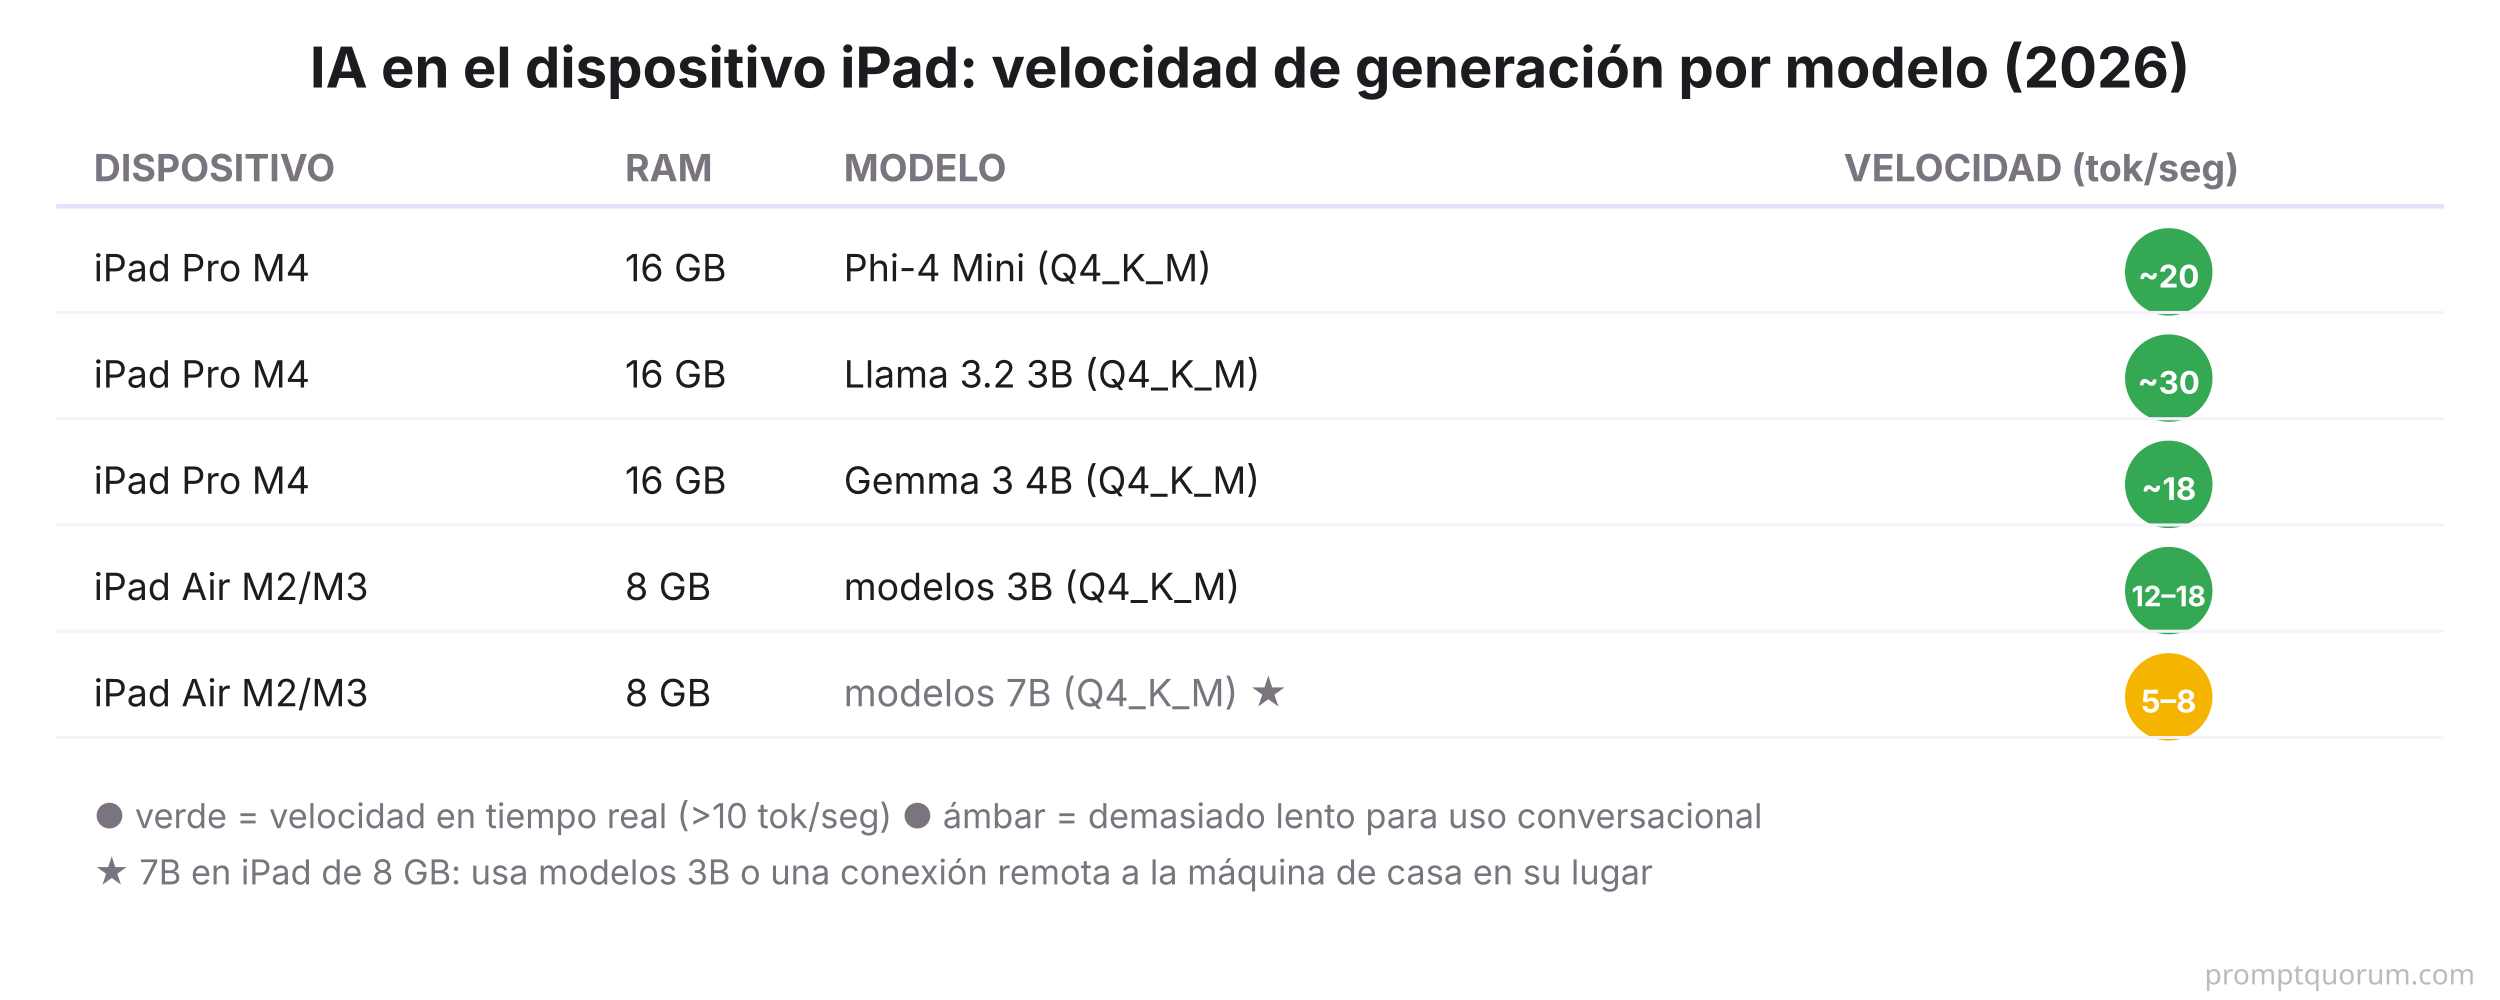
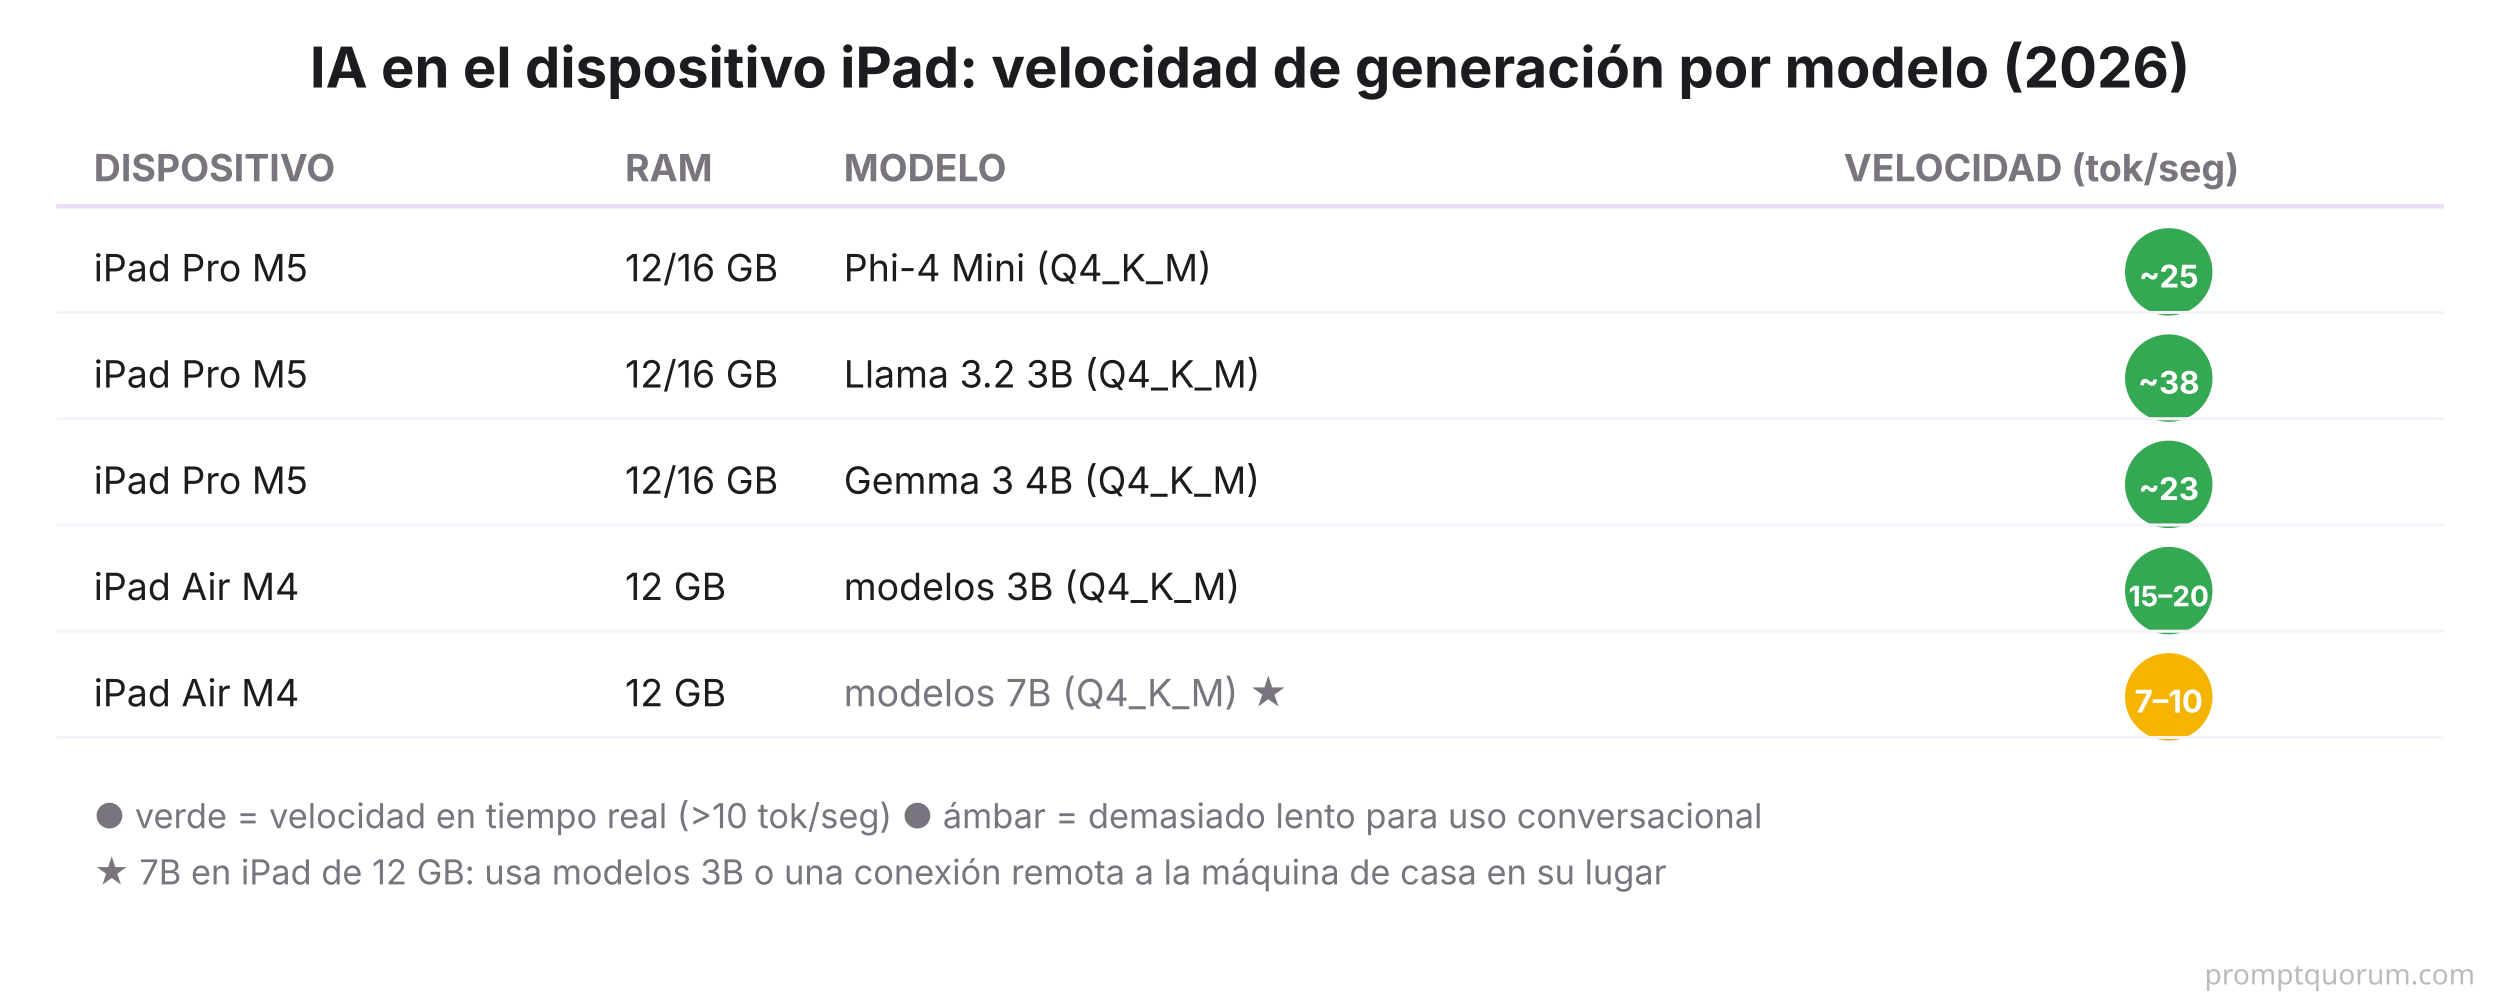
<svg xmlns="http://www.w3.org/2000/svg" viewBox="0 0 800 320" font-family="system-ui, -apple-system, sans-serif">
  <rect width="800" height="320" fill="#FFFFFF" />
  <text x="400" y="28" font-size="18" font-weight="700" fill="#1C1B1F" text-anchor="middle">IA en el dispositivo iPad: velocidad de generación por modelo (2026)</text>
  <text x="30" y="58" font-size="12" font-weight="700" fill="#79747E">DISPOSITIVO</text>
  <text x="200" y="58" font-size="12" font-weight="700" fill="#79747E">RAM</text>
  <text x="270" y="58" font-size="12" font-weight="700" fill="#79747E">MODELO</text>
  <text x="590" y="58" font-size="12" font-weight="700" fill="#79747E">VELOCIDAD (tok/seg)</text>
  <line x1="18" y1="66" x2="782" y2="66" stroke="#E8DEF8" stroke-width="1.5" />
-   <text x="30" y="90" font-size="12" fill="#1C1B1F">iPad Pro M4</text>
-   <text x="200" y="90" font-size="12" fill="#1C1B1F">16 GB</text>
+   <text x="30" y="90" font-size="12" fill="#1C1B1F">iPad Pro M5</text>
+   <text x="200" y="90" font-size="12" fill="#1C1B1F">12/16 GB</text>
  <text x="270" y="90" font-size="12" fill="#1C1B1F">Phi-4 Mini (Q4_K_M)</text>
  <circle cx="694" cy="87" r="14" fill="#34A853" />
-   <text x="694" y="92" font-size="10" font-weight="700" fill="#FFFFFF" text-anchor="middle">~20</text>
+   <text x="694" y="92" font-size="10" font-weight="700" fill="#FFFFFF" text-anchor="middle">~25</text>
  <line x1="18" y1="100" x2="782" y2="100" stroke="#F7F2FA" stroke-width="1" />
-   <text x="30" y="124" font-size="12" fill="#1C1B1F">iPad Pro M4</text>
-   <text x="200" y="124" font-size="12" fill="#1C1B1F">16 GB</text>
+   <text x="30" y="124" font-size="12" fill="#1C1B1F">iPad Pro M5</text>
+   <text x="200" y="124" font-size="12" fill="#1C1B1F">12/16 GB</text>
  <text x="270" y="124" font-size="12" fill="#1C1B1F">Llama 3.2 3B (Q4_K_M)</text>
  <circle cx="694" cy="121" r="14" fill="#34A853" />
-   <text x="694" y="126" font-size="10" font-weight="700" fill="#FFFFFF" text-anchor="middle">~30</text>
+   <text x="694" y="126" font-size="10" font-weight="700" fill="#FFFFFF" text-anchor="middle">~38</text>
  <line x1="18" y1="134" x2="782" y2="134" stroke="#F7F2FA" stroke-width="1" />
-   <text x="30" y="158" font-size="12" fill="#1C1B1F">iPad Pro M4</text>
-   <text x="200" y="158" font-size="12" fill="#1C1B1F">16 GB</text>
+   <text x="30" y="158" font-size="12" fill="#1C1B1F">iPad Pro M5</text>
+   <text x="200" y="158" font-size="12" fill="#1C1B1F">12/16 GB</text>
  <text x="270" y="158" font-size="12" fill="#1C1B1F">Gemma 3 4B (Q4_K_M)</text>
  <circle cx="694" cy="155" r="14" fill="#34A853" />
-   <text x="694" y="160" font-size="10" font-weight="700" fill="#FFFFFF" text-anchor="middle">~18</text>
+   <text x="694" y="160" font-size="10" font-weight="700" fill="#FFFFFF" text-anchor="middle">~23</text>
  <line x1="18" y1="168" x2="782" y2="168" stroke="#F7F2FA" stroke-width="1" />
-   <text x="30" y="192" font-size="12" fill="#1C1B1F">iPad Air M2/M3</text>
-   <text x="200" y="192" font-size="12" fill="#1C1B1F">8 GB</text>
+   <text x="30" y="192" font-size="12" fill="#1C1B1F">iPad Air M4</text>
+   <text x="200" y="192" font-size="12" fill="#1C1B1F">12 GB</text>
  <text x="270" y="192" font-size="12" fill="#1C1B1F">modelos 3B (Q4_K_M)</text>
  <circle cx="694" cy="189" r="14" fill="#34A853" />
-   <text x="694" y="194" font-size="9" font-weight="700" fill="#FFFFFF" text-anchor="middle">12–18</text>
+   <text x="694" y="194" font-size="9" font-weight="700" fill="#FFFFFF" text-anchor="middle">15–20</text>
  <line x1="18" y1="202" x2="782" y2="202" stroke="#F7F2FA" stroke-width="1" />
-   <text x="30" y="226" font-size="12" fill="#1C1B1F">iPad Air M2/M3</text>
-   <text x="200" y="226" font-size="12" fill="#1C1B1F">8 GB</text>
+   <text x="30" y="226" font-size="12" fill="#1C1B1F">iPad Air M4</text>
+   <text x="200" y="226" font-size="12" fill="#1C1B1F">12 GB</text>
  <text x="270" y="226" font-size="12" fill="#79747E">modelos 7B (Q4_K_M) ★</text>
  <circle cx="694" cy="223" r="14" fill="#F4B400" />
-   <text x="694" y="228" font-size="10" font-weight="700" fill="#FFFFFF" text-anchor="middle">5–8</text>
+   <text x="694" y="228" font-size="10" font-weight="700" fill="#FFFFFF" text-anchor="middle">7–10</text>
  <line x1="18" y1="236" x2="782" y2="236" stroke="#F7F2FA" stroke-width="1" />
  <text x="30" y="265" font-size="11" fill="#79747E">● verde = velocidad en tiempo real (&gt;10 tok/seg)   ● ámbar = demasiado lento para uso conversacional</text>
-   <text x="30" y="283" font-size="11" fill="#79747E">★ 7B en iPad de 8 GB: usa modelos 3B o una conexión remota a la máquina de casa en su lugar</text>
+   <text x="30" y="283" font-size="11" fill="#79747E">★ 7B en iPad de 12 GB: usa modelos 3B o una conexión remota a la máquina de casa en su lugar</text>
  <text x="792" y="315" font-family="system-ui,sans-serif" font-size="9" fill="#BBBBBB" text-anchor="end">promptquorum.com</text>
</svg>
